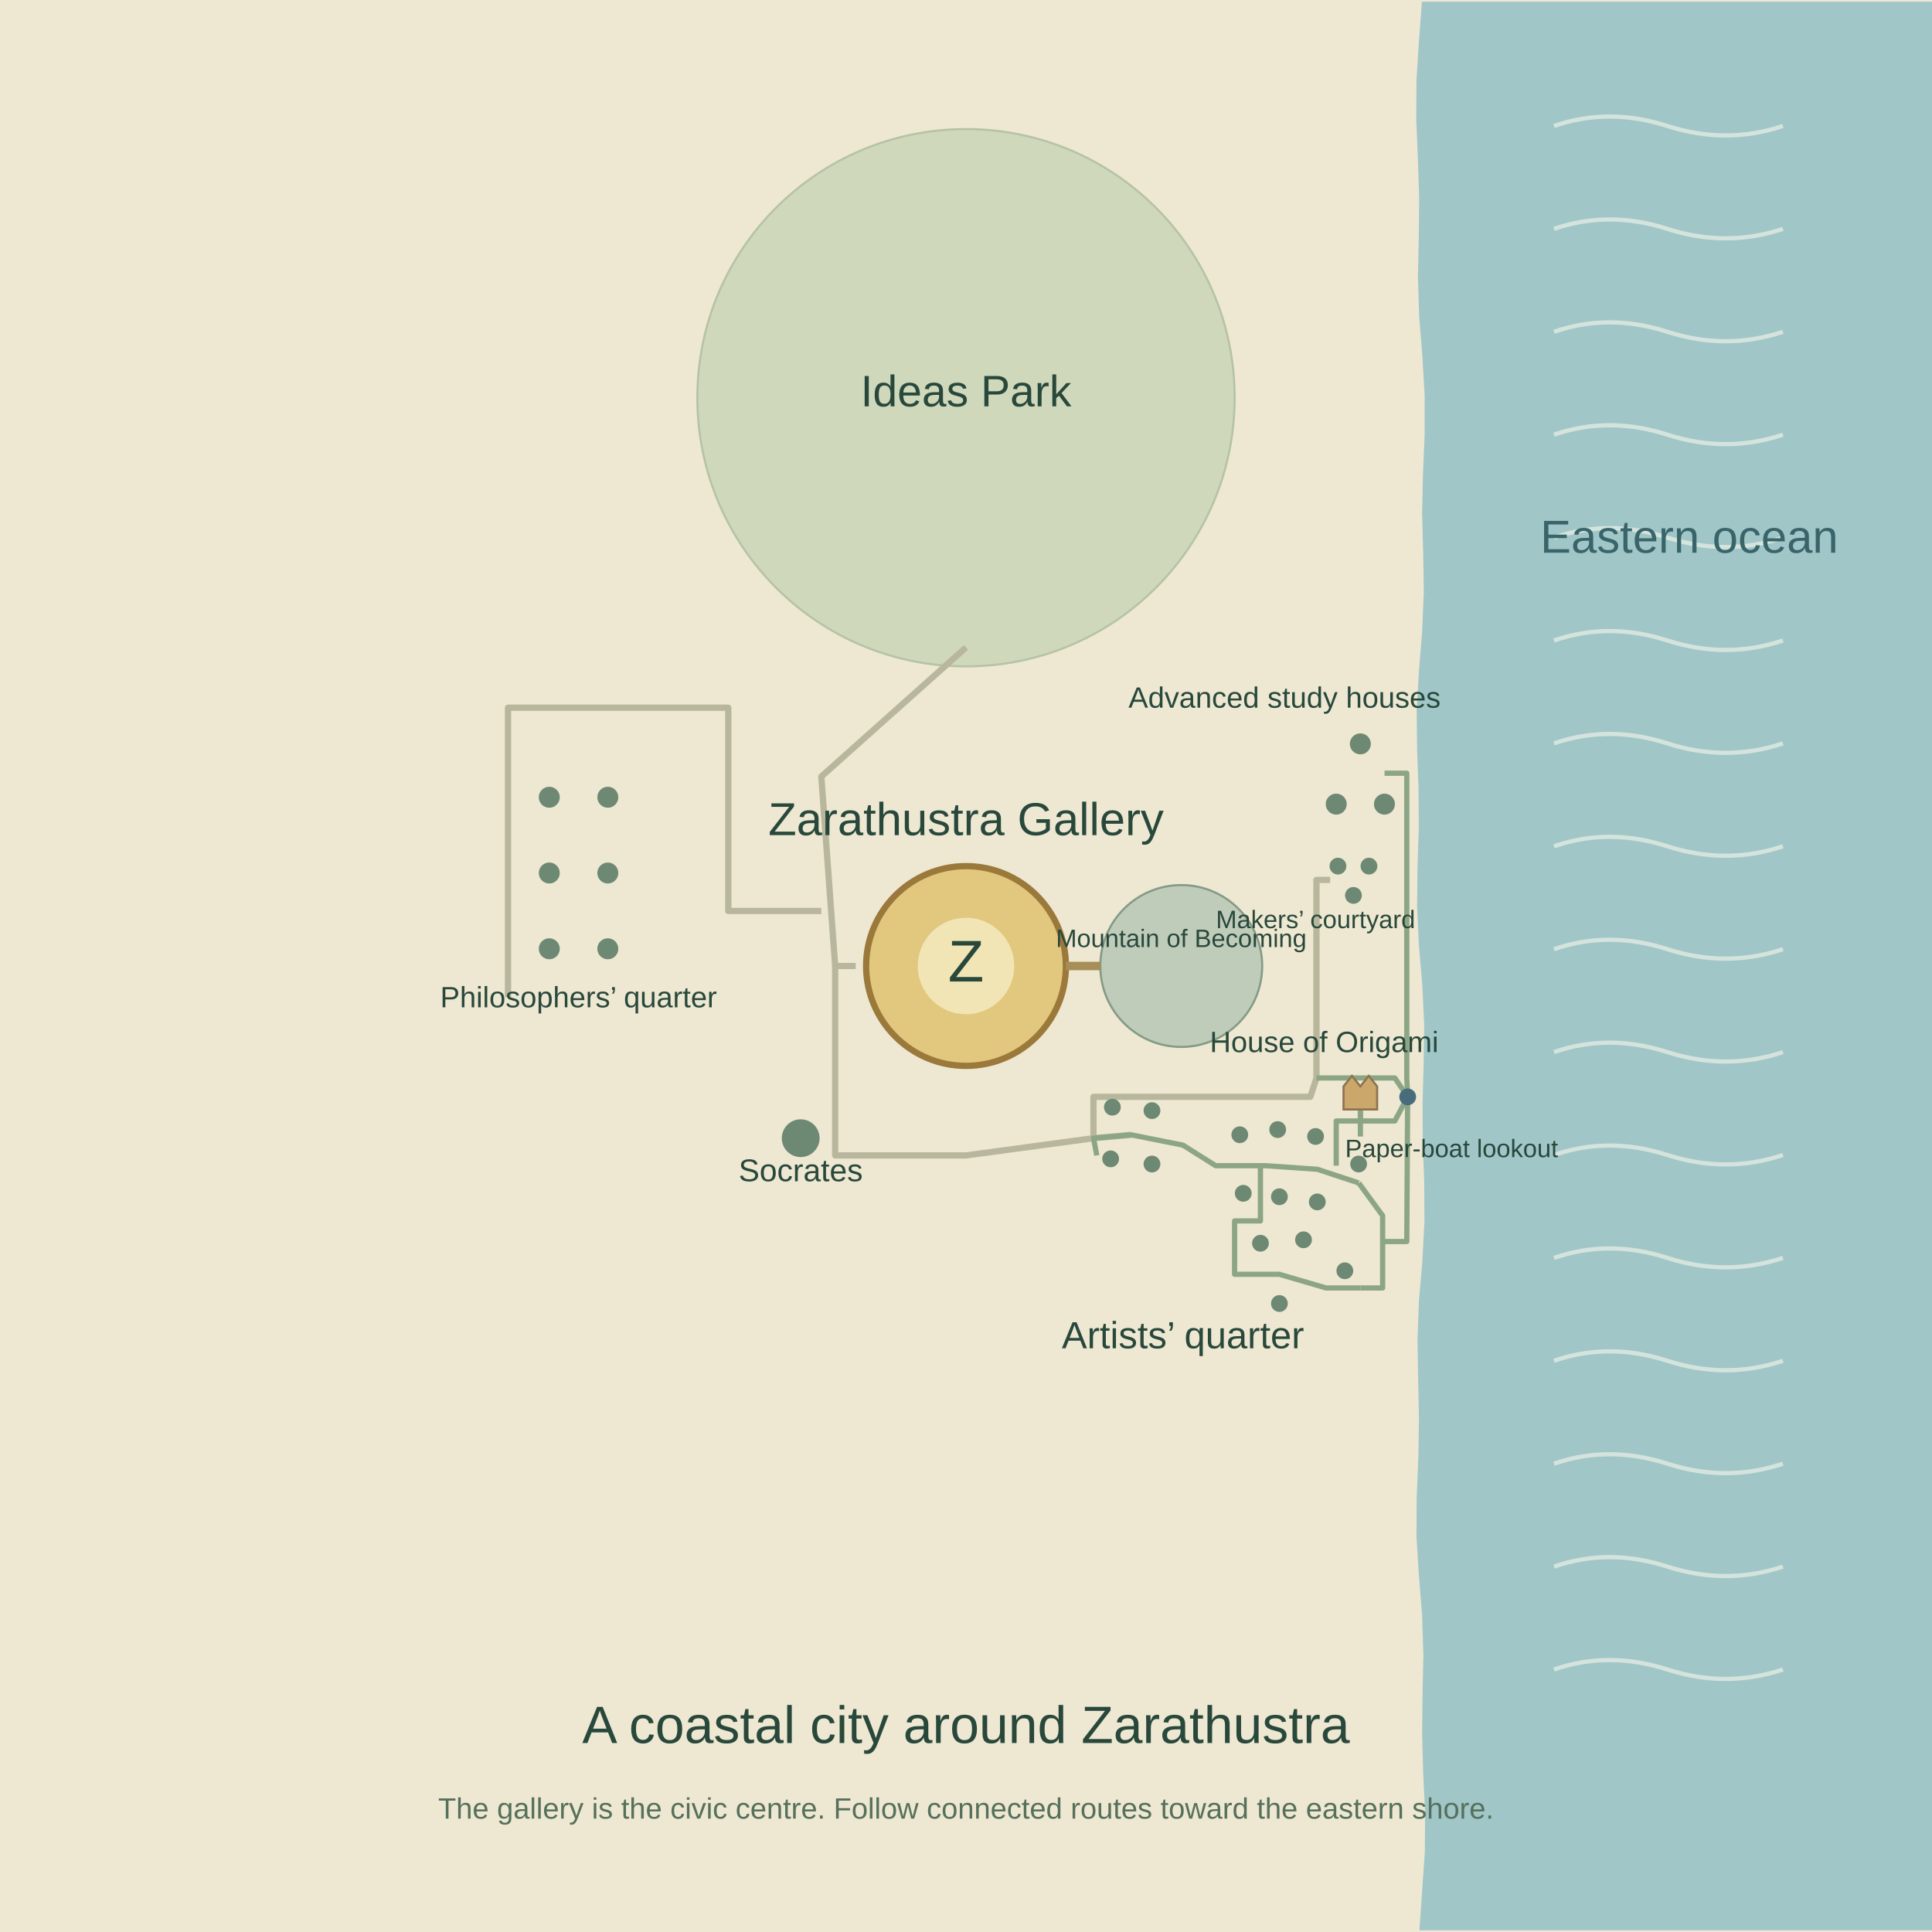
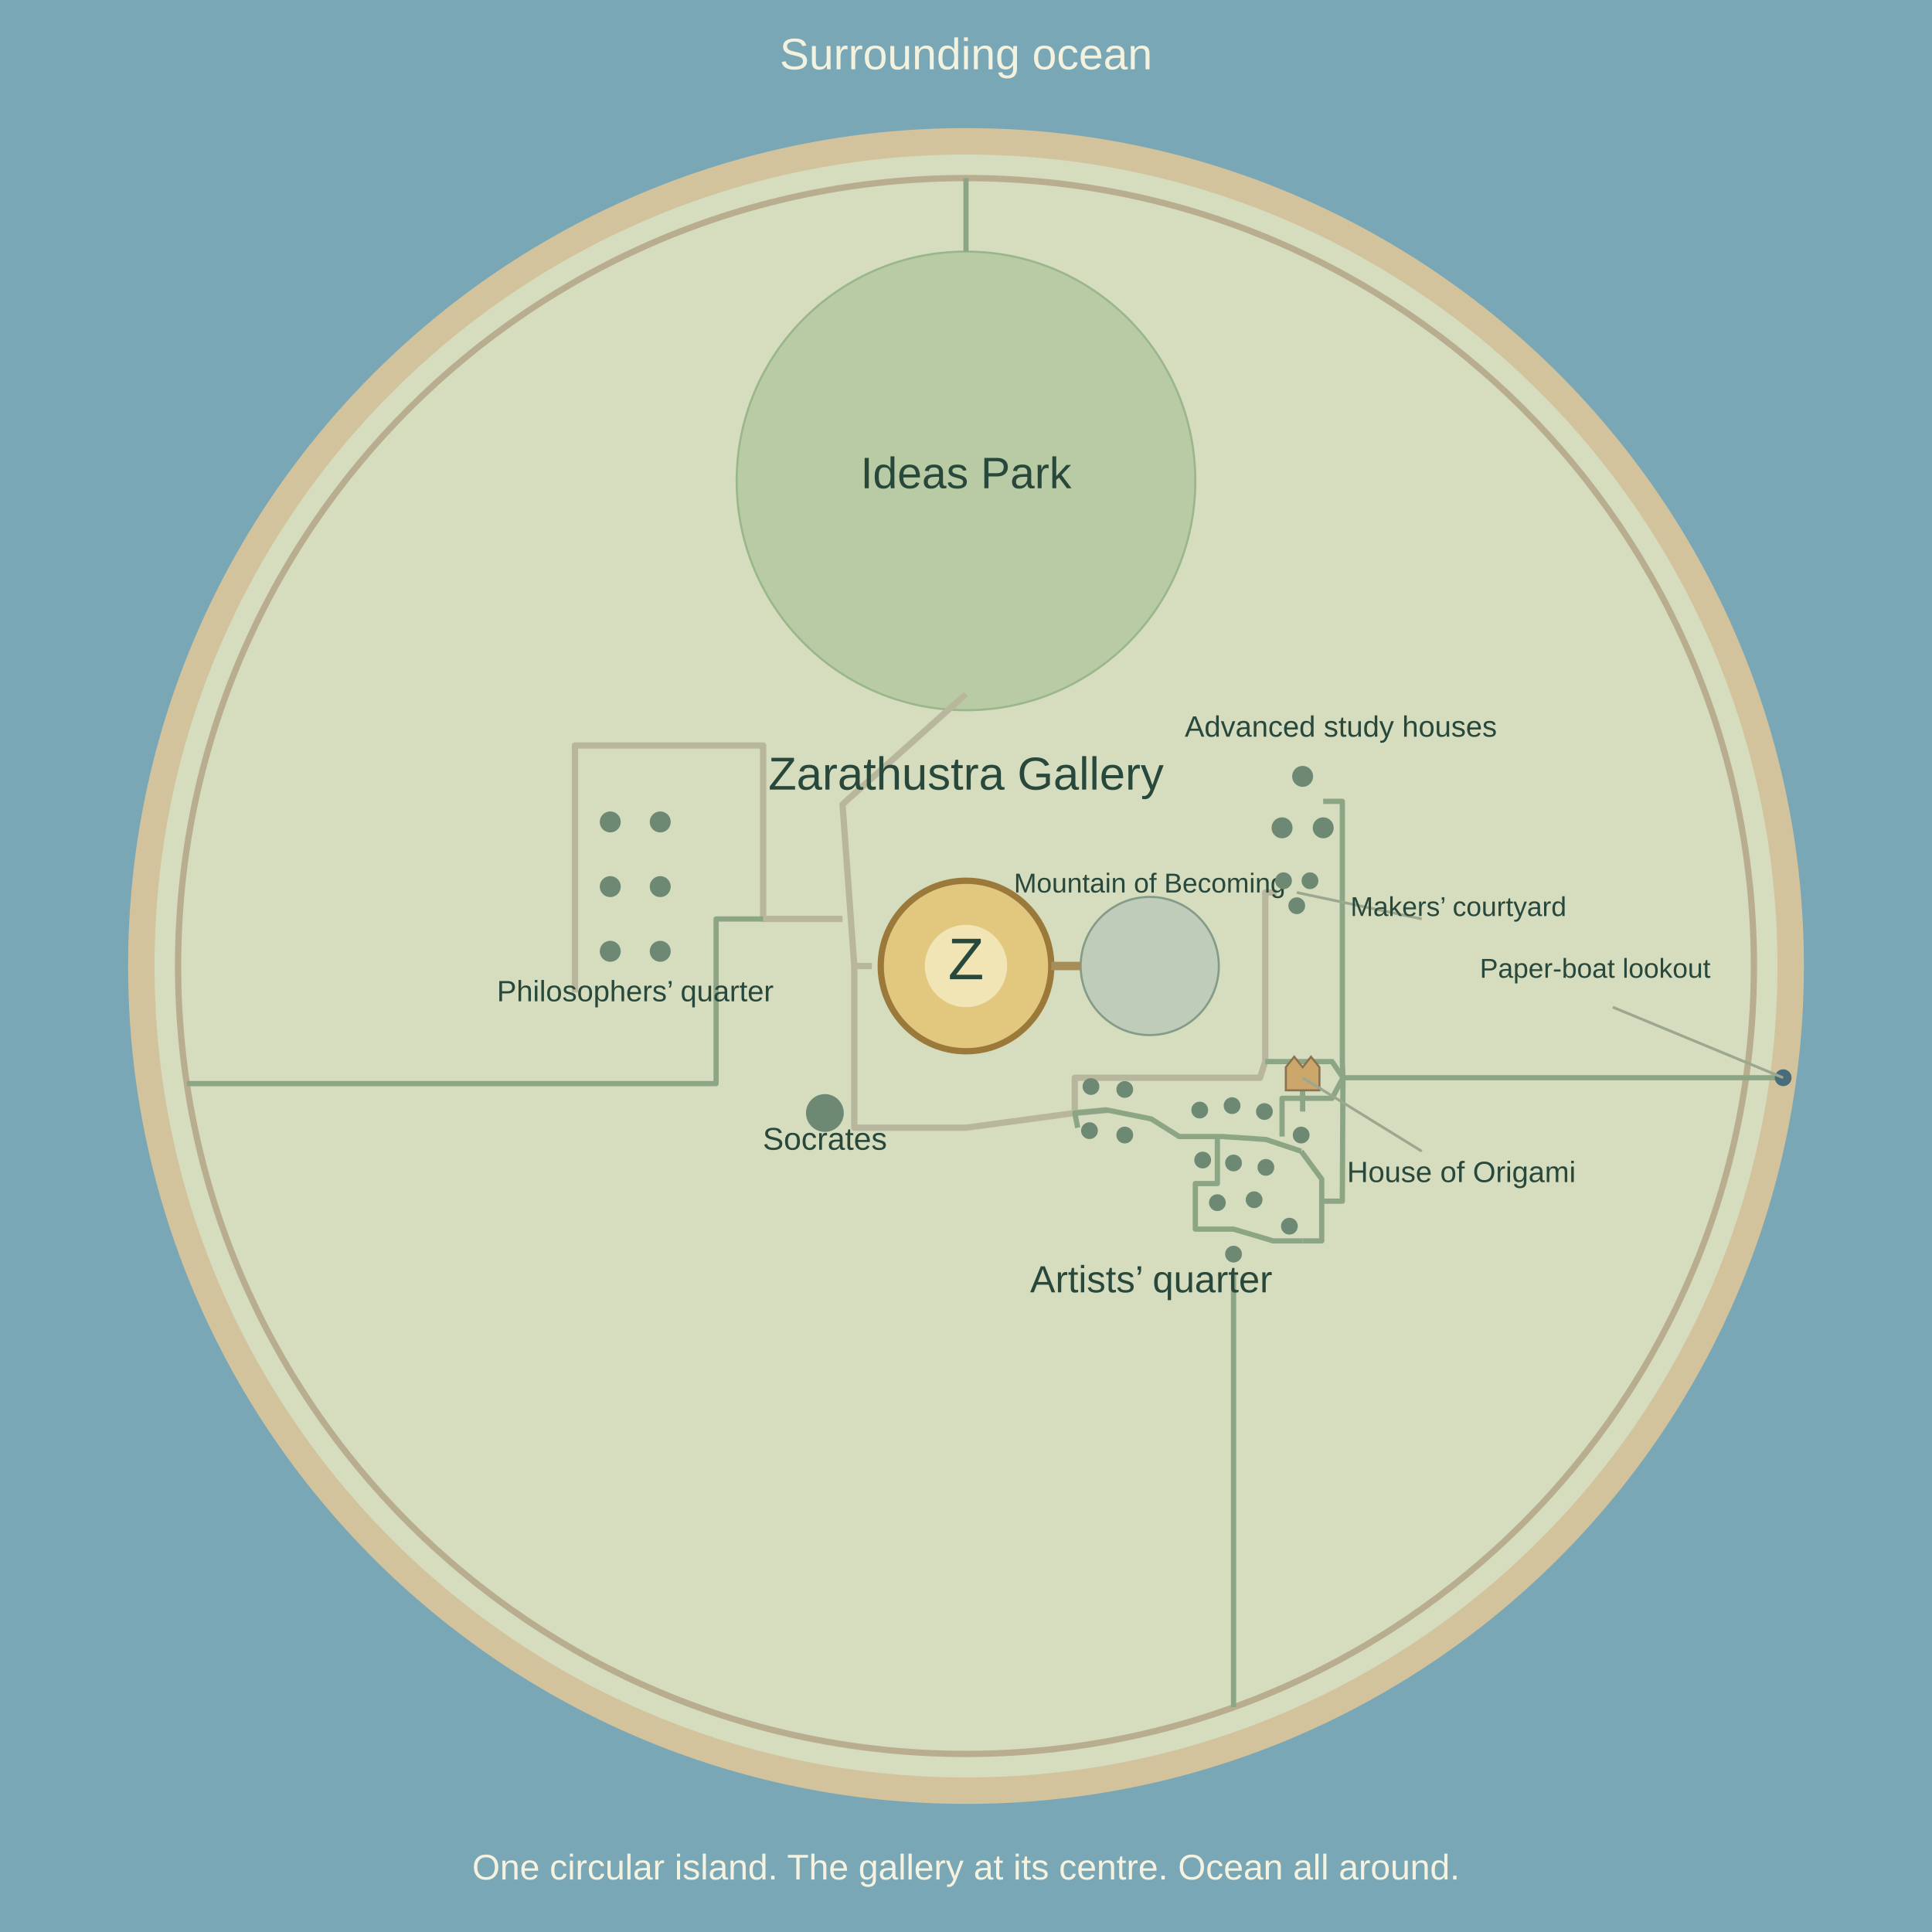
- <svg xmlns="http://www.w3.org/2000/svg" viewBox="0 0 920 920" role="img" aria-label="A coastal city around Zarathustra">
-   <rect width="920" height="920" fill="#eee8d2" />
+ <svg xmlns="http://www.w3.org/2000/svg" viewBox="0 0 920 920" role="img" aria-label="An island around Zarathustra">
+   <rect width="920" height="920" fill="#79a7b6" />
  <g font-family="Tahoma,Arial,sans-serif">
-     <polygon points="677.1,0.8 675.7,19.5 674.5,38.3 674.4,57.0 675.2,75.8 675.8,94.5 675.6,113.3 675.2,132.0 675.8,150.7 677.3,169.5 678.4,188.2 678.4,207.0 677.6,225.7 677.2,244.5 677.7,263.2 678.0,281.9 677.2,300.7 675.7,319.4 674.6,338.2 674.8,356.9 675.5,375.7 675.6,394.4 675.0,413.1 674.8,431.9 675.7,450.6 677.3,469.4 678.2,488.1 677.9,506.9 677.4,525.6 677.5,544.3 678.2,563.1 678.3,581.8 677.3,600.6 675.7,619.3 675.0,638.1 675.3,656.8 675.7,675.5 675.4,694.3 674.6,713.0 674.5,731.8 675.7,750.5 677.2,769.3 677.8,788.0 677.4,806.7 677.2,825.5 677.7,844.2 678.6,863.0 678.5,881.7 677.2,900.5 675.9,919.2 1034.0,919.2 1034.0,0.8" fill="#a1c6c8" />
-     <path d="M740 60q26 -9 54 0t55 0" stroke="#d4e4dc" fill="none" stroke-width="2" />
-     <path d="M740 109q26 -9 54 0t55 0" stroke="#d4e4dc" fill="none" stroke-width="2" />
-     <path d="M740 158q26 -9 54 0t55 0" stroke="#d4e4dc" fill="none" stroke-width="2" />
-     <path d="M740 207q26 -9 54 0t55 0" stroke="#d4e4dc" fill="none" stroke-width="2" />
-     <path d="M740 256q26 -9 54 0t55 0" stroke="#d4e4dc" fill="none" stroke-width="2" />
-     <path d="M740 305q26 -9 54 0t55 0" stroke="#d4e4dc" fill="none" stroke-width="2" />
-     <path d="M740 354q26 -9 54 0t55 0" stroke="#d4e4dc" fill="none" stroke-width="2" />
-     <path d="M740 403q26 -9 54 0t55 0" stroke="#d4e4dc" fill="none" stroke-width="2" />
-     <path d="M740 452q26 -9 54 0t55 0" stroke="#d4e4dc" fill="none" stroke-width="2" />
-     <path d="M740 501q26 -9 54 0t55 0" stroke="#d4e4dc" fill="none" stroke-width="2" />
-     <path d="M740 550q26 -9 54 0t55 0" stroke="#d4e4dc" fill="none" stroke-width="2" />
-     <path d="M740 599q26 -9 54 0t55 0" stroke="#d4e4dc" fill="none" stroke-width="2" />
-     <path d="M740 648q26 -9 54 0t55 0" stroke="#d4e4dc" fill="none" stroke-width="2" />
-     <path d="M740 697q26 -9 54 0t55 0" stroke="#d4e4dc" fill="none" stroke-width="2" />
-     <path d="M740 746q26 -9 54 0t55 0" stroke="#d4e4dc" fill="none" stroke-width="2" />
-     <path d="M740 795q26 -9 54 0t55 0" stroke="#d4e4dc" fill="none" stroke-width="2" />
-     <text x="804.4" y="263.2" text-anchor="middle" font-size="22" fill="#38646a">Eastern ocean</text>
-     <circle cx="460" cy="189.4" r="127.92" fill="#d0d8bb" stroke="#b5c3a6" />
-     <text x="460" y="193.5" text-anchor="middle" font-size="21" fill="#29483c">Ideas Park</text>
-     <polyline points="407.5,460.0 397.7,460.0 397.7,550.2 460.0,550.2 520.7,542.0 538.7,540.4" fill="none" stroke="#b8b79d" stroke-width="3" stroke-linejoin="round" />
-     <polyline points="397.7,460.0 391.1,369.8 460.0,308.3" fill="none" stroke="#b8b79d" stroke-width="3" stroke-linejoin="round" />
-     <polyline points="520.7,542.0 520.7,522.3 624.0,522.3 626.9,513.3 626.9,419.0 633.4,419.0" fill="none" stroke="#b8b79d" stroke-width="3" stroke-linejoin="round" />
-     <polyline points="391.1,433.8 346.8,433.8 346.8,337.0 241.9,337.0 241.9,474.8" fill="none" stroke="#b8b79d" stroke-width="3" stroke-linejoin="round" />
-     <polyline points="522.3,550.2 520.7,542.0 538.7,540.4 563.3,545.3 578.9,555.1 602.7,555.1 627.3,556.8 647.0,563.3" fill="none" stroke="#8ca685" stroke-width="2.5" stroke-linejoin="round" />
-     <polyline points="600.2,555.1 600.2,581.4 587.9,581.4 587.9,606.8 609.2,606.8 631.4,613.3 647.8,613.3" fill="none" stroke="#8ca685" stroke-width="2.5" stroke-linejoin="round" />
-     <polyline points="647.0,563.3 658.4,578.9 658.4,613.3 647.8,613.3" fill="none" stroke="#8ca685" stroke-width="2.5" stroke-linejoin="round" />
-     <polyline points="636.3,555.1 636.3,533.8 647.8,533.8 647.8,528.9" fill="none" stroke="#8ca685" stroke-width="2.5" stroke-linejoin="round" />
-     <polyline points="647.8,541.2 647.8,528.9" fill="none" stroke="#8ca685" stroke-width="2.5" stroke-linejoin="round" />
-     <polyline points="647.8,533.8 664.2,533.8 670.3,522.3" fill="none" stroke="#8ca685" stroke-width="2.5" stroke-linejoin="round" />
-     <polyline points="659.3,368.2 669.9,368.2 669.9,513.3 670.3,522.3 669.9,591.2 658.4,591.2" fill="none" stroke="#8ca685" stroke-width="2.5" stroke-linejoin="round" />
-     <polyline points="626.9,513.3 636.3,513.3 664.2,513.3 670.3,522.3" fill="none" stroke="#8ca685" stroke-width="2.5" stroke-linejoin="round" />
-     <circle cx="460" cy="460" r="47.56" fill="#e2c77e" stroke="#9b793a" stroke-width="3" />
-     <circle cx="460" cy="460" r="22.96" fill="#f1e5b5" />
-     <text x="460" y="467.38" text-anchor="middle" font-size="28" fill="#29483c">Z</text>
-     <text x="460" y="397.68" text-anchor="middle" font-size="22" fill="#29483c">Zarathustra Gallery</text>
-     <circle cx="562.5" cy="460" r="38.54" fill="#bfccba" stroke="#839b87" />
-     <text x="562.5" y="450.98" text-anchor="middle" font-size="12" fill="#29483c">Mountain of Becoming</text>
-     <polyline points="507.6,460.0 524.0,460.0" fill="none" stroke="#a78d57" stroke-width="4" stroke-linejoin="round" />
-     <circle cx="261.56" cy="379.64" r="5" fill="#6d8973" />
-     <circle cx="289.44" cy="379.64" r="5" fill="#6d8973" />
-     <circle cx="261.56" cy="415.72" r="5" fill="#6d8973" />
-     <circle cx="289.44" cy="415.72" r="5" fill="#6d8973" />
-     <circle cx="261.56" cy="451.8" r="5" fill="#6d8973" />
-     <circle cx="289.44" cy="451.8" r="5" fill="#6d8973" />
-     <text x="275.5" y="479.68" text-anchor="middle" font-size="14" fill="#29483c">Philosophers’ quarter</text>
-     <circle cx="381.28" cy="542" r="9" fill="#6d8973" />
-     <text x="381.28" y="562.5" text-anchor="middle" font-size="15" fill="#29483c">Socrates</text>
-     <circle cx="529.7" cy="527.24" r="4" fill="#6d8973" />
-     <circle cx="548.56" cy="528.88" r="4" fill="#6d8973" />
-     <circle cx="528.88" cy="551.84" r="4" fill="#6d8973" />
-     <circle cx="548.56" cy="554.3" r="4" fill="#6d8973" />
-     <circle cx="590.38" cy="540.36" r="4" fill="#6d8973" />
-     <circle cx="608.42" cy="537.9" r="4" fill="#6d8973" />
-     <circle cx="626.46" cy="541.18" r="4" fill="#6d8973" />
-     <circle cx="592.02" cy="568.24" r="4" fill="#6d8973" />
-     <circle cx="609.24" cy="569.88" r="4" fill="#6d8973" />
-     <circle cx="627.28" cy="572.34" r="4" fill="#6d8973" />
-     <circle cx="600.22" cy="592.02" r="4" fill="#6d8973" />
-     <circle cx="620.72" cy="590.38" r="4" fill="#6d8973" />
-     <circle cx="609.24" cy="620.72" r="4" fill="#6d8973" />
-     <circle cx="646.96" cy="554.3" r="4" fill="#6d8973" />
-     <circle cx="640.4" cy="605.14" r="4" fill="#6d8973" />
-     <text x="563.32" y="642.04" text-anchor="middle" font-size="18" fill="#29483c">Artists’ quarter</text>
-     <circle cx="637.12" cy="412.44" r="4" fill="#6d8973" />
-     <circle cx="651.88" cy="412.44" r="4" fill="#6d8973" />
-     <circle cx="644.5" cy="426.38" r="4" fill="#6d8973" />
-     <text x="626.46" y="441.96" text-anchor="middle" font-size="12" fill="#29483c">Makers’ courtyard</text>
-     <circle cx="636.3" cy="382.92" r="5" fill="#6d8973" />
-     <circle cx="659.26" cy="382.92" r="5" fill="#6d8973" />
-     <circle cx="647.78" cy="354.22" r="5" fill="#6d8973" />
-     <text x="611.7" y="337" text-anchor="middle" font-size="14" fill="#29483c">Advanced study houses</text>
-     <path d="M639.78 528.32v-11l4 -5 4 5 4 -5 4 5v11z" fill="#cba76b" stroke="#8c7350" />
-     <text x="630.56" y="501" text-anchor="middle" font-size="14" fill="#29483c">House of Origami</text>
-     <circle cx="670.33" cy="522.32" r="4" fill="#486c7b" />
-     <text x="691.24" y="551.02" text-anchor="middle" font-size="12" fill="#29483c">Paper-boat lookout</text>
-     <text x="460" y="830" text-anchor="middle" font-size="25" fill="#29483c">A coastal city around Zarathustra</text>
-     <text x="460" y="866" text-anchor="middle" font-size="14" fill="#55705c">The gallery is the civic centre. Follow connected routes toward the eastern shore.</text>
+     <circle data-island="true" cx="460" cy="460" r="399" fill="#d3c39c" />
+     <circle cx="460" cy="460" r="386.4" fill="#d6ddbf" />
+     <circle cx="460" cy="460" r="375.2" fill="none" stroke="#b8ad8e" stroke-width="3" />
+     <text x="460" y="33" text-anchor="middle" font-size="21" fill="#f3f2df">Surrounding ocean</text>
+     <circle cx="460" cy="229" r="109.2" fill="#b9cba4" stroke="#9ab68c" />
+     <text x="460" y="232.5" text-anchor="middle" font-size="21" fill="#29483c">Ideas Park</text>
+     <polyline points="415.2,460.0 406.8,460.0 406.8,537.0 460.0,537.0 511.8,530.0 527.2,528.6" fill="none" stroke="#b8b79d" stroke-width="3" stroke-linejoin="round" />
+     <polyline points="406.8,460.0 401.2,383.0 460.0,330.5" fill="none" stroke="#b8b79d" stroke-width="3" stroke-linejoin="round" />
+     <polyline points="511.8,530.0 511.8,513.2 600.0,513.2 602.5,505.5 602.5,425.0 608.0,425.0" fill="none" stroke="#b8b79d" stroke-width="3" stroke-linejoin="round" />
+     <polyline points="401.2,437.6 363.4,437.6 363.4,355.0 273.8,355.0 273.8,472.6" fill="none" stroke="#b8b79d" stroke-width="3" stroke-linejoin="round" />
+     <polyline points="513.2,537.0 511.8,530.0 527.2,528.6 548.2,532.8 561.5,541.2 581.8,541.2 602.8,542.6 619.6,548.2" fill="none" stroke="#8ca685" stroke-width="2.5" stroke-linejoin="round" />
+     <polyline points="579.7,541.2 579.7,563.6 569.2,563.6 569.2,585.3 587.4,585.3 606.3,590.9 620.3,590.9" fill="none" stroke="#8ca685" stroke-width="2.5" stroke-linejoin="round" />
+     <polyline points="619.6,548.2 629.4,561.5 629.4,590.9 620.3,590.9" fill="none" stroke="#8ca685" stroke-width="2.5" stroke-linejoin="round" />
+     <polyline points="610.5,541.2 610.5,523.0 620.3,523.0 620.3,518.8" fill="none" stroke="#8ca685" stroke-width="2.5" stroke-linejoin="round" />
+     <polyline points="620.3,529.3 620.3,518.8" fill="none" stroke="#8ca685" stroke-width="2.5" stroke-linejoin="round" />
+     <polyline points="620.3,523.0 634.3,523.0 639.5,513.2" fill="none" stroke="#8ca685" stroke-width="2.5" stroke-linejoin="round" />
+     <polyline points="630.1,381.6 639.2,381.6 639.2,505.5 639.5,513.2 639.2,572.0 629.4,572.0" fill="none" stroke="#8ca685" stroke-width="2.5" stroke-linejoin="round" />
+     <polyline points="602.5,505.5 610.5,505.5 634.3,505.5 639.5,513.2" fill="none" stroke="#8ca685" stroke-width="2.5" stroke-linejoin="round" />
+     <polyline points="639.5,513.2 705.0,513.2 831.4,513.2 849.1,513.2" fill="none" stroke="#8ca685" stroke-width="2.5" stroke-linejoin="round" />
+     <polyline points="460.0,119.8 460.0,84.8" fill="none" stroke="#8ca685" stroke-width="2.5" stroke-linejoin="round" />
+     <polyline points="363.4,437.6 341.0,437.6 341.0,516.0 215.0,516.0 89.0,516.0" fill="none" stroke="#8ca685" stroke-width="2.5" stroke-linejoin="round" />
+     <polyline points="587.4,607.0 587.4,677.0 587.4,812.9" fill="none" stroke="#8ca685" stroke-width="2.5" stroke-linejoin="round" />
+     <circle data-gallery-centre="true" cx="460" cy="460" r="40.6" fill="#e2c77e" stroke="#9b793a" stroke-width="3" />
+     <circle cx="460" cy="460" r="19.6" fill="#f1e5b5" />
+     <text x="460" y="466.3" text-anchor="middle" font-size="28" fill="#29483c">Z</text>
+     <text x="460" y="376" text-anchor="middle" font-size="22" fill="#29483c">Zarathustra Gallery</text>
+     <circle cx="547.5" cy="460" r="32.9" fill="#bfccba" stroke="#839b87" />
+     <text x="547.5" y="425" text-anchor="middle" font-size="13" fill="#29483c">Mountain of Becoming</text>
+     <polyline points="500.6,460.0 514.6,460.0" fill="none" stroke="#a78d57" stroke-width="4" stroke-linejoin="round" />
+     <circle cx="290.6" cy="391.4" r="5" fill="#6d8973" />
+     <circle cx="314.4" cy="391.4" r="5" fill="#6d8973" />
+     <circle cx="290.6" cy="422.2" r="5" fill="#6d8973" />
+     <circle cx="314.4" cy="422.2" r="5" fill="#6d8973" />
+     <circle cx="290.6" cy="453" r="5" fill="#6d8973" />
+     <circle cx="314.4" cy="453" r="5" fill="#6d8973" />
+     <text x="302.5" y="476.8" text-anchor="middle" font-size="14" fill="#29483c">Philosophers’ quarter</text>
+     <circle cx="392.8" cy="530" r="9" fill="#6d8973" />
+     <text x="392.8" y="547.5" text-anchor="middle" font-size="15" fill="#29483c">Socrates</text>
+     <circle cx="519.5" cy="517.4" r="4" fill="#6d8973" />
+     <circle cx="535.6" cy="518.8" r="4" fill="#6d8973" />
+     <circle cx="518.8" cy="538.4" r="4" fill="#6d8973" />
+     <circle cx="535.6" cy="540.5" r="4" fill="#6d8973" />
+     <circle cx="571.3" cy="528.6" r="4" fill="#6d8973" />
+     <circle cx="586.7" cy="526.5" r="4" fill="#6d8973" />
+     <circle cx="602.1" cy="529.3" r="4" fill="#6d8973" />
+     <circle cx="572.7" cy="552.4" r="4" fill="#6d8973" />
+     <circle cx="587.4" cy="553.8" r="4" fill="#6d8973" />
+     <circle cx="602.8" cy="555.9" r="4" fill="#6d8973" />
+     <circle cx="579.7" cy="572.7" r="4" fill="#6d8973" />
+     <circle cx="597.2" cy="571.3" r="4" fill="#6d8973" />
+     <circle cx="587.4" cy="597.2" r="4" fill="#6d8973" />
+     <circle cx="619.6" cy="540.5" r="4" fill="#6d8973" />
+     <circle cx="614" cy="583.9" r="4" fill="#6d8973" />
+     <text x="548.2" y="615.4" text-anchor="middle" font-size="18" fill="#29483c">Artists’ quarter</text>
+     <circle cx="611.2" cy="419.4" r="4" fill="#6d8973" />
+     <circle cx="623.8" cy="419.4" r="4" fill="#6d8973" />
+     <circle cx="617.5" cy="431.3" r="4" fill="#6d8973" />
+     <polyline points="617.5,425.0 677.0,437.6" fill="none" stroke="#9ba88f" stroke-width="1.3" stroke-linejoin="round" />
+     <text x="694.5" y="436.2" text-anchor="middle" font-size="13" fill="#29483c">Makers’ courtyard</text>
+     <circle cx="610.5" cy="394.2" r="5" fill="#6d8973" />
+     <circle cx="630.1" cy="394.2" r="5" fill="#6d8973" />
+     <circle cx="620.3" cy="369.7" r="5" fill="#6d8973" />
+     <text x="638.5" y="350.8" text-anchor="middle" font-size="14" fill="#29483c">Advanced study houses</text>
+     <path d="M612.3 519.2v-11l4 -5 4 5 4 -5 4 5v11z" fill="#cba76b" stroke="#8c7350" />
+     <polyline points="620.3,513.2 677.0,548.2" fill="none" stroke="#9ba88f" stroke-width="1.3" stroke-linejoin="round" />
+     <text x="695.9" y="562.9" text-anchor="middle" font-size="14" fill="#29483c">House of Origami</text>
+     <circle cx="849.137" cy="513.2" r="4" fill="#486c7b" />
+     <polyline points="849.1,513.2 768.0,479.6" fill="none" stroke="#9ba88f" stroke-width="1.3" stroke-linejoin="round" />
+     <text x="759.6" y="465.6" text-anchor="middle" font-size="13" fill="#29483c">Paper-boat lookout</text>
+     <text x="460" y="895" text-anchor="middle" font-size="17" fill="#f5f3df">One circular island. The gallery at its centre. Ocean all around.</text>
  </g>
</svg>
